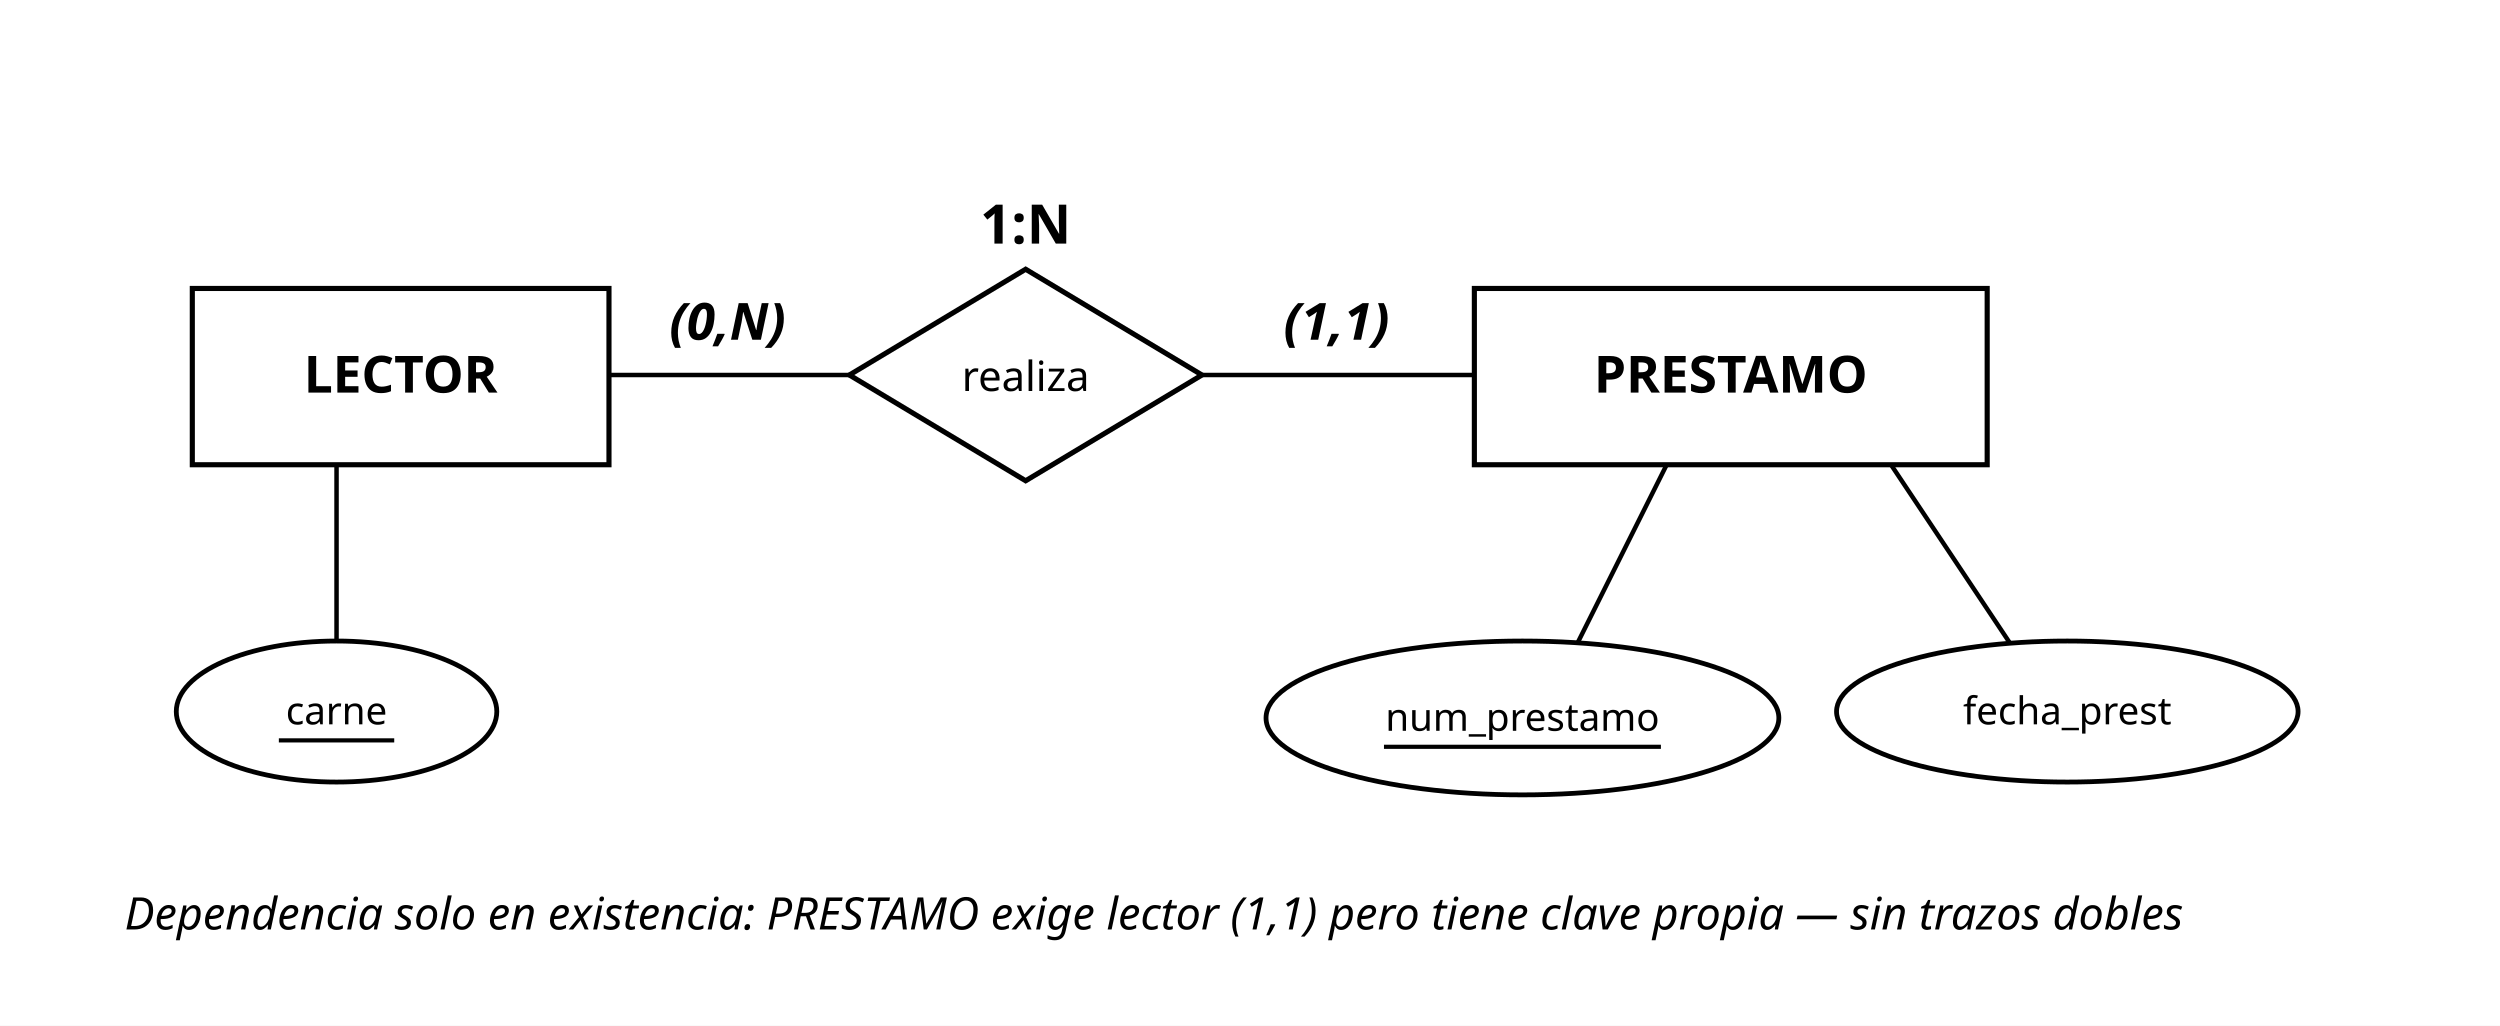
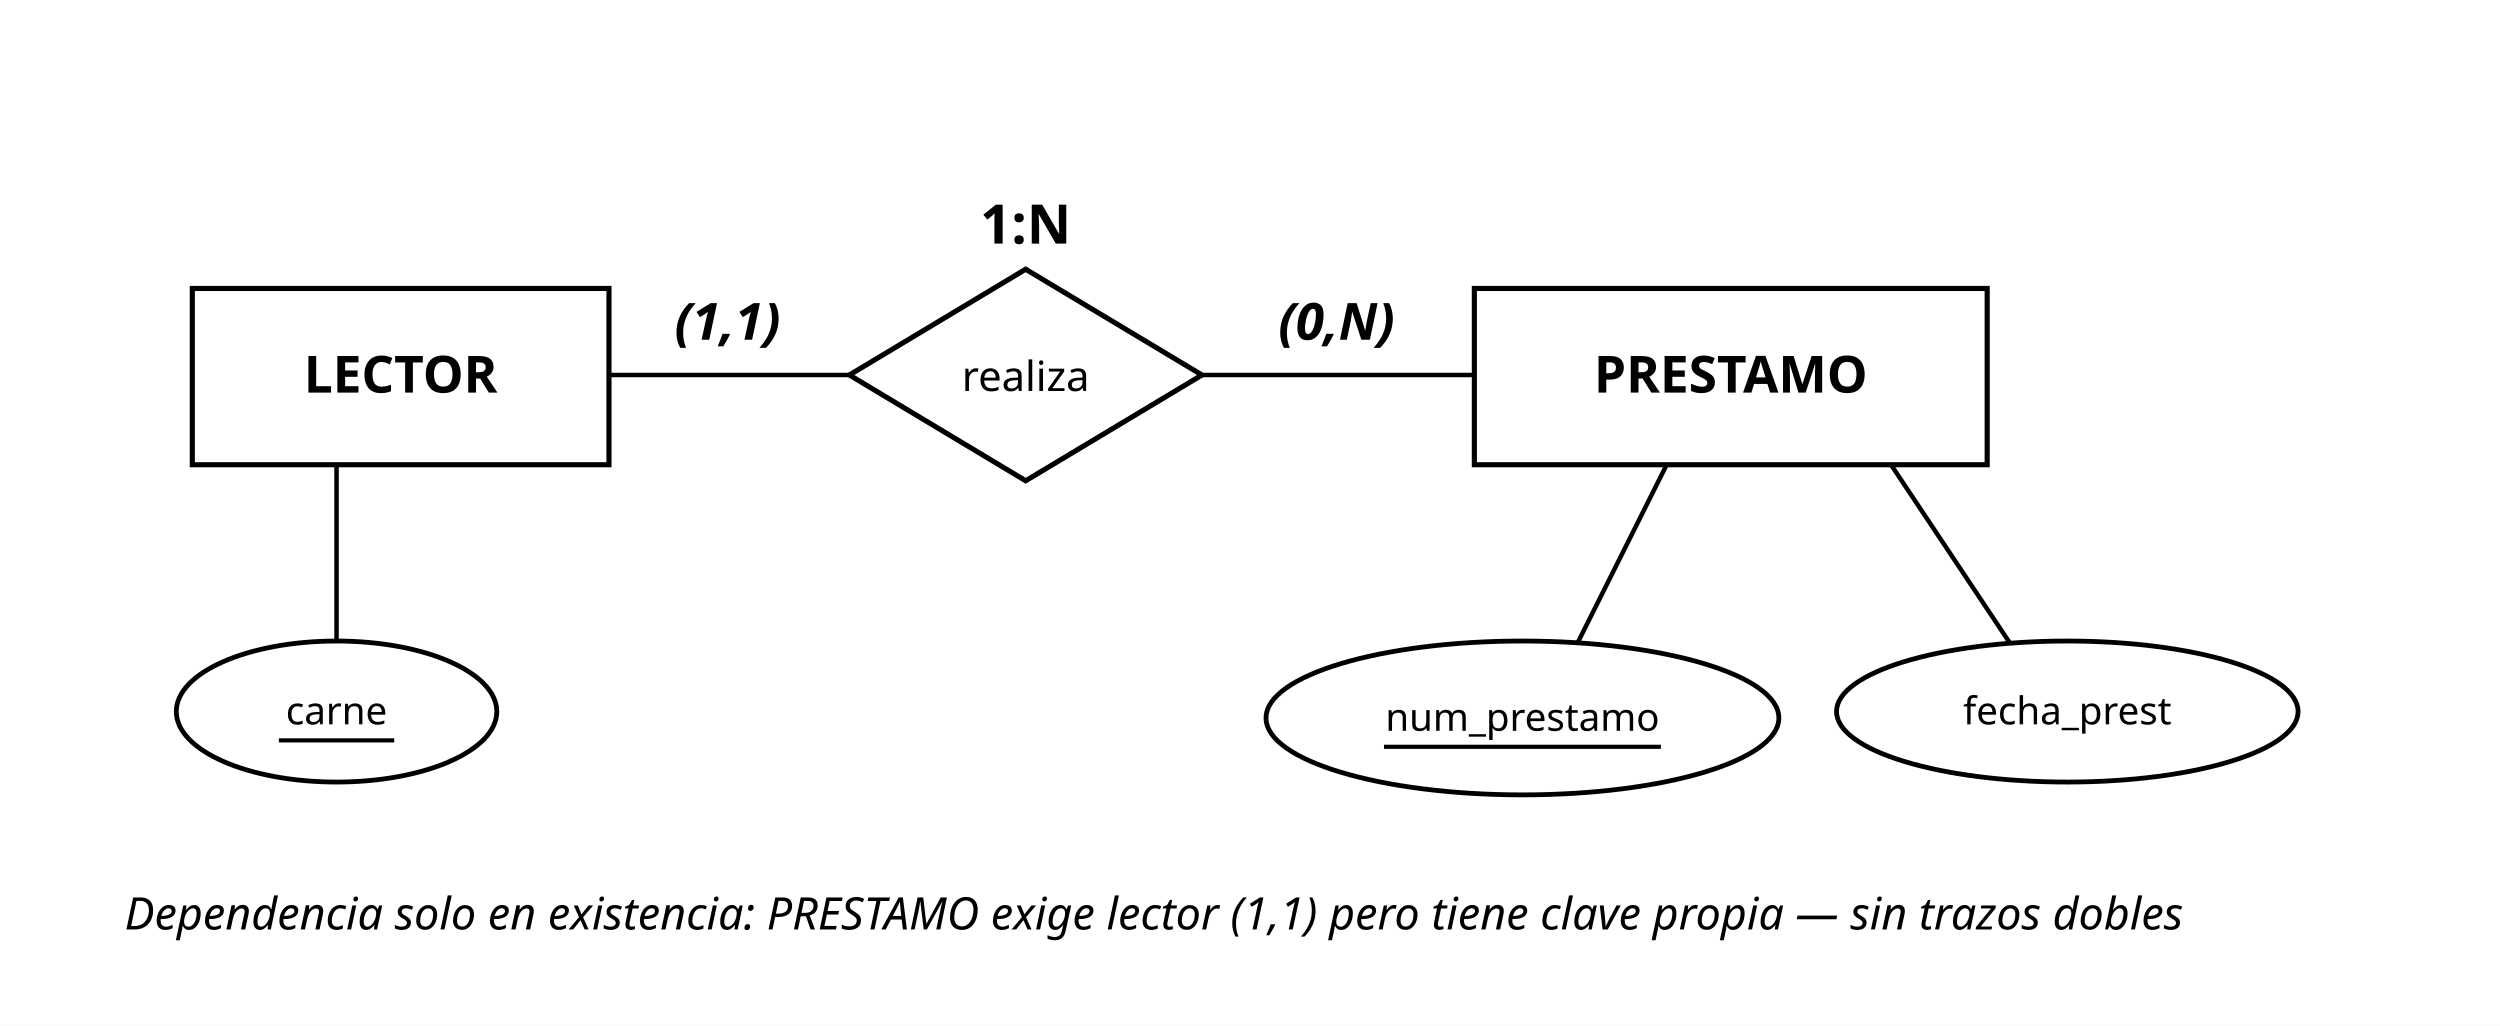
<svg xmlns="http://www.w3.org/2000/svg" viewBox="0 0 780 320" role="img" aria-label="Figura 4. Dependencia en existencia sin identificacion: PRESTAMO con clave propia">
  <rect width="780" height="320" fill="white" />
  <rect x="60" y="90" width="130" height="55" fill="white" stroke="black" stroke-width="1.6" />
  <text x="125.0" y="122.5" text-anchor="middle" font-family="sans-serif" font-size="16" font-weight="bold">LECTOR</text>
  <polygon points="320,84.0 375.0,117 320,150.0 265.0,117" fill="white" stroke="black" stroke-width="1.6" />
  <text x="320" y="122" text-anchor="middle" font-family="sans-serif" font-size="13">realiza</text>
  <text x="320" y="76.0" text-anchor="middle" font-family="sans-serif" font-size="17" font-weight="bold">1:N</text>
  <rect x="460" y="90" width="160" height="55" fill="white" stroke="black" stroke-width="1.6" />
  <text x="540.0" y="122.5" text-anchor="middle" font-family="sans-serif" font-size="16" font-weight="bold">PRESTAMO</text>
  <line x1="190" y1="117" x2="265" y2="117" stroke="black" stroke-width="1.4" />
-   <text x="227" y="106" text-anchor="middle" font-family="sans-serif" font-size="16" font-weight="bold" font-style="italic">(0,N)</text>
+   <text x="227" y="106" text-anchor="middle" font-family="sans-serif" font-size="16" font-weight="bold" font-style="italic">(1,1)</text>
  <line x1="375" y1="117" x2="460" y2="117" stroke="black" stroke-width="1.4" />
-   <text x="417" y="106" text-anchor="middle" font-family="sans-serif" font-size="16" font-weight="bold" font-style="italic">(1,1)</text>
+   <text x="417" y="106" text-anchor="middle" font-family="sans-serif" font-size="16" font-weight="bold" font-style="italic">(0,N)</text>
  <line x1="105" y1="145" x2="105" y2="205" stroke="black" stroke-width="1.4" />
  <ellipse cx="105" cy="222" rx="50" ry="22" fill="white" stroke="black" stroke-width="1.5" />
  <text x="105" y="226" text-anchor="middle" font-family="sans-serif" font-size="12">carne</text>
  <line x1="87.0" y1="231" x2="123.0" y2="231" stroke="black" stroke-width="1.3" />
  <line x1="520" y1="145" x2="490" y2="205" stroke="black" stroke-width="1.4" />
  <ellipse cx="475" cy="224" rx="80" ry="24" fill="white" stroke="black" stroke-width="1.5" />
  <text x="475" y="228" text-anchor="middle" font-family="sans-serif" font-size="12">num_prestamo</text>
  <line x1="431.8" y1="233" x2="518.2" y2="233" stroke="black" stroke-width="1.3" />
  <line x1="590" y1="145" x2="630" y2="205" stroke="black" stroke-width="1.4" />
  <ellipse cx="645" cy="222" rx="72" ry="22" fill="white" stroke="black" stroke-width="1.5" />
  <text x="645" y="226" text-anchor="middle" font-family="sans-serif" font-size="12">fecha_prest</text>
  <text x="360" y="290" text-anchor="middle" font-family="sans-serif" font-size="14" font-style="italic">Dependencia solo en existencia: PRESTAMO exige lector (1,1) pero tiene clave propia — sin trazos dobles</text>
</svg>
